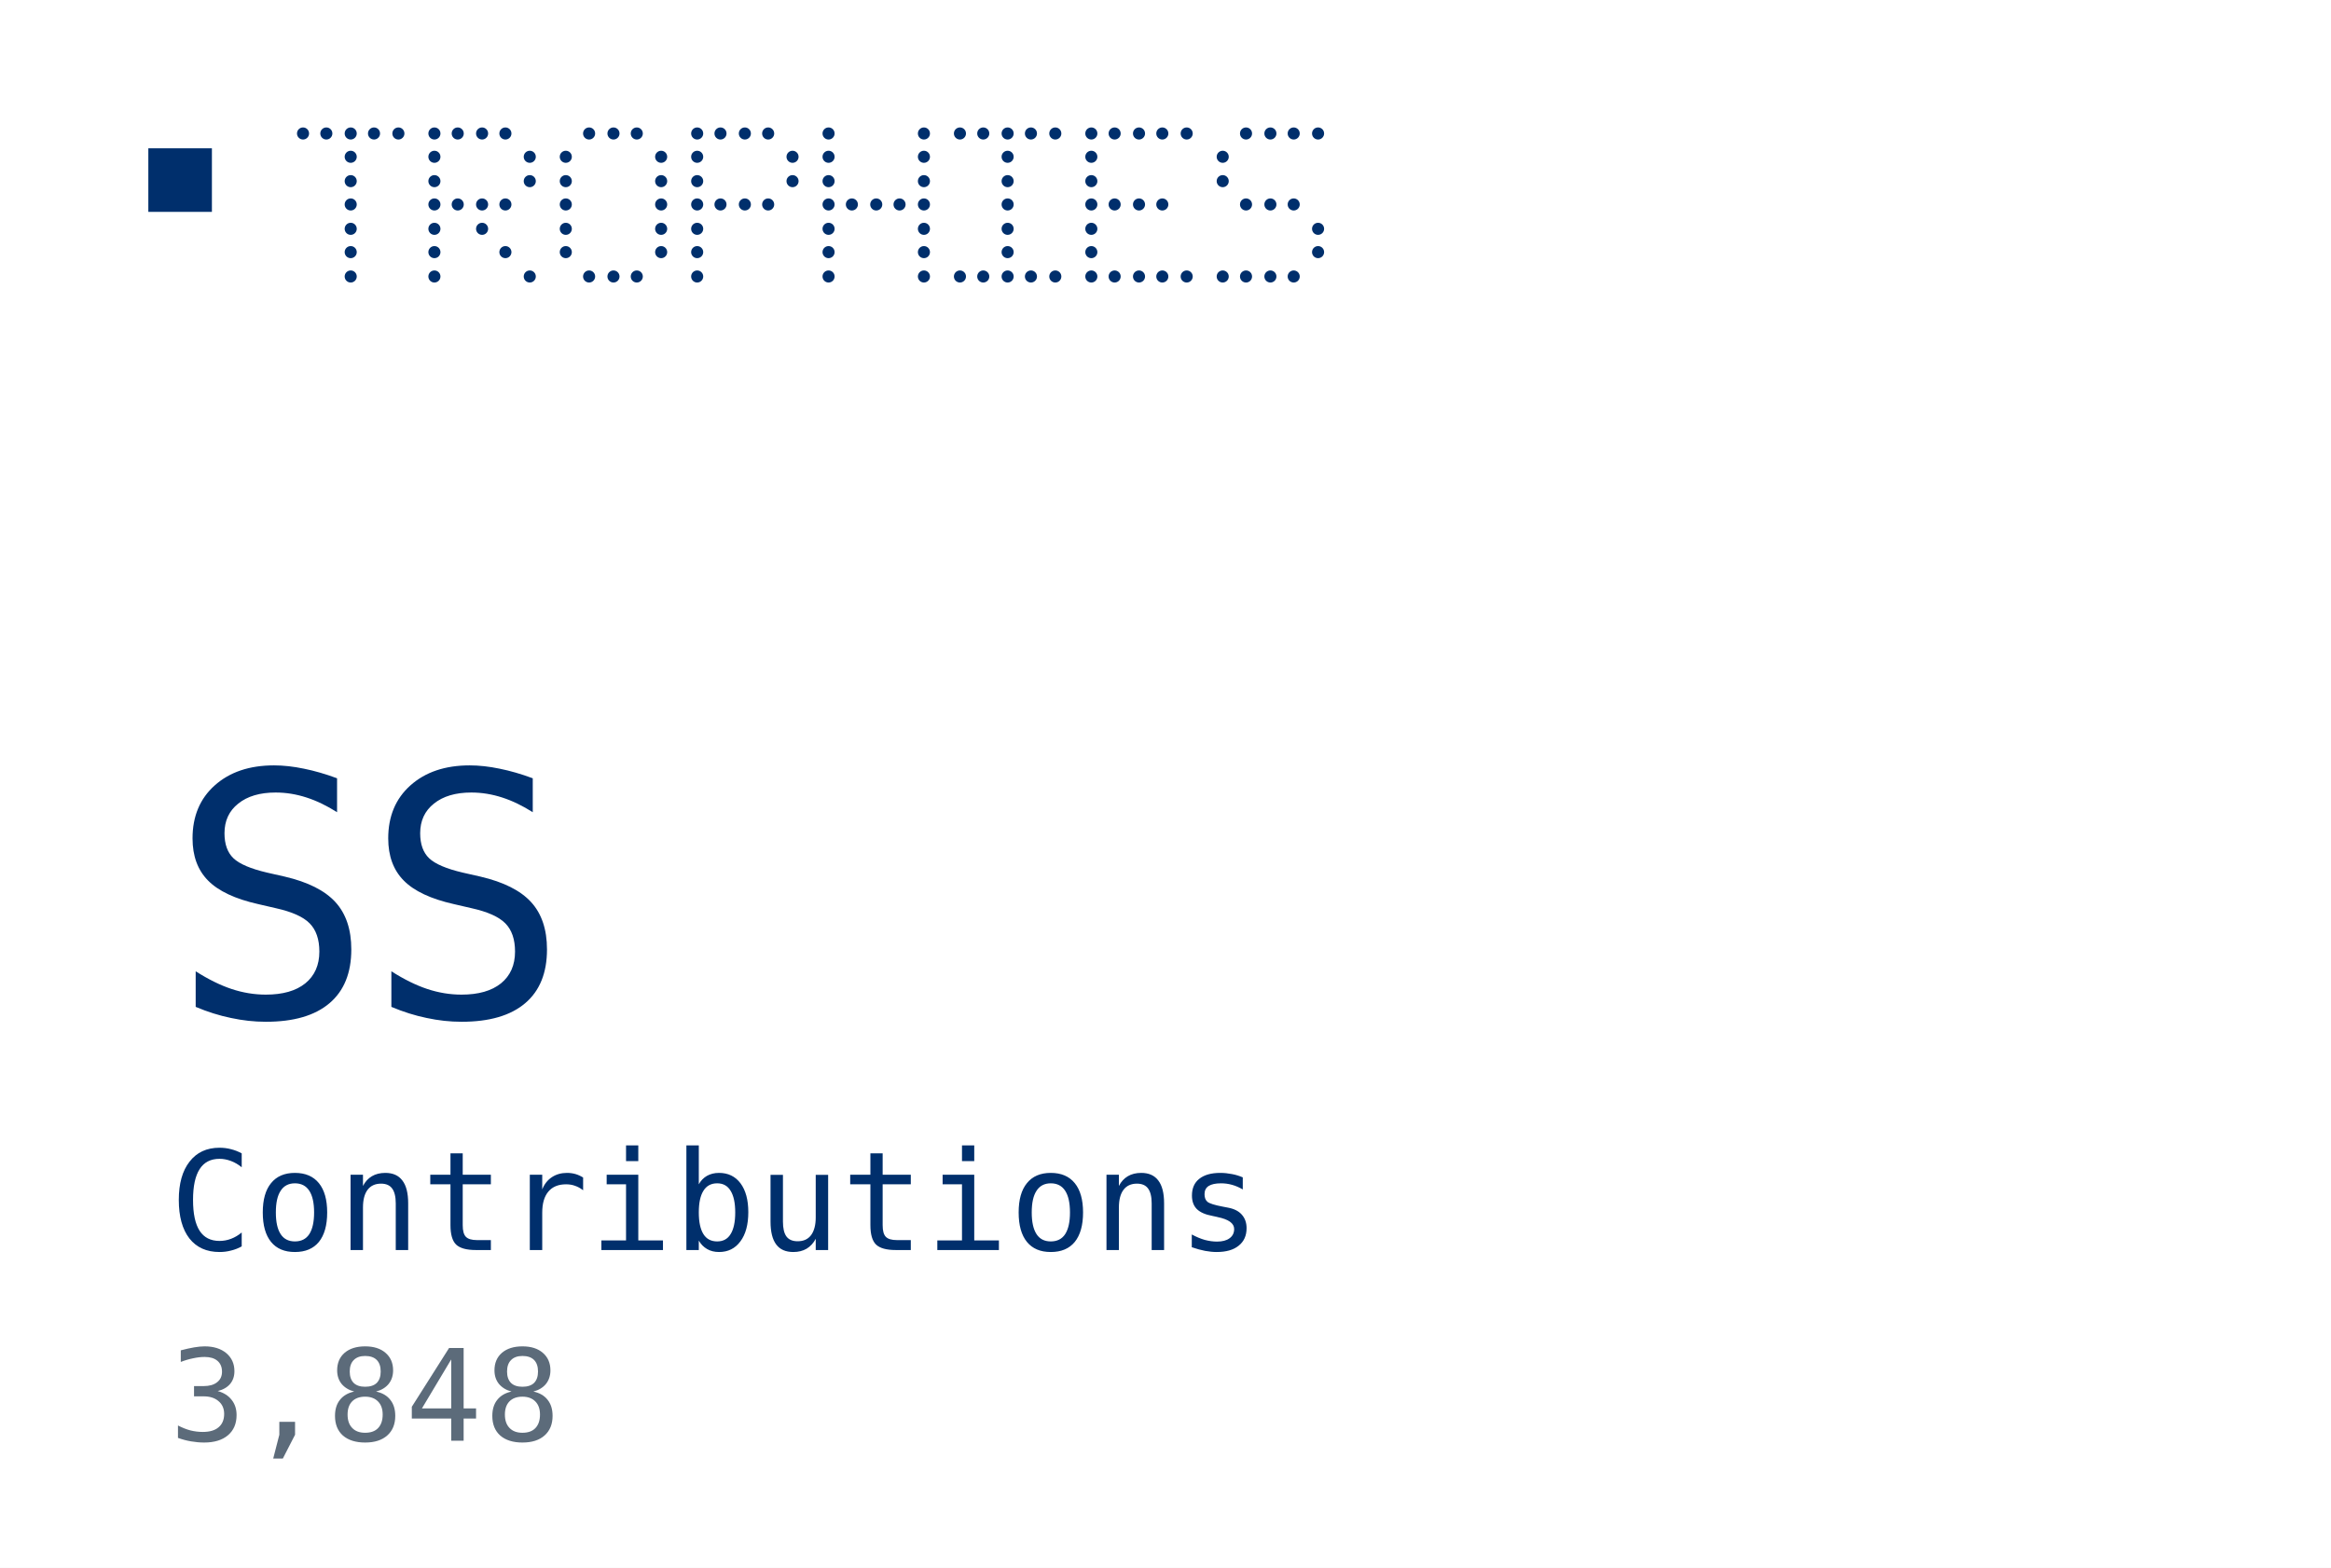
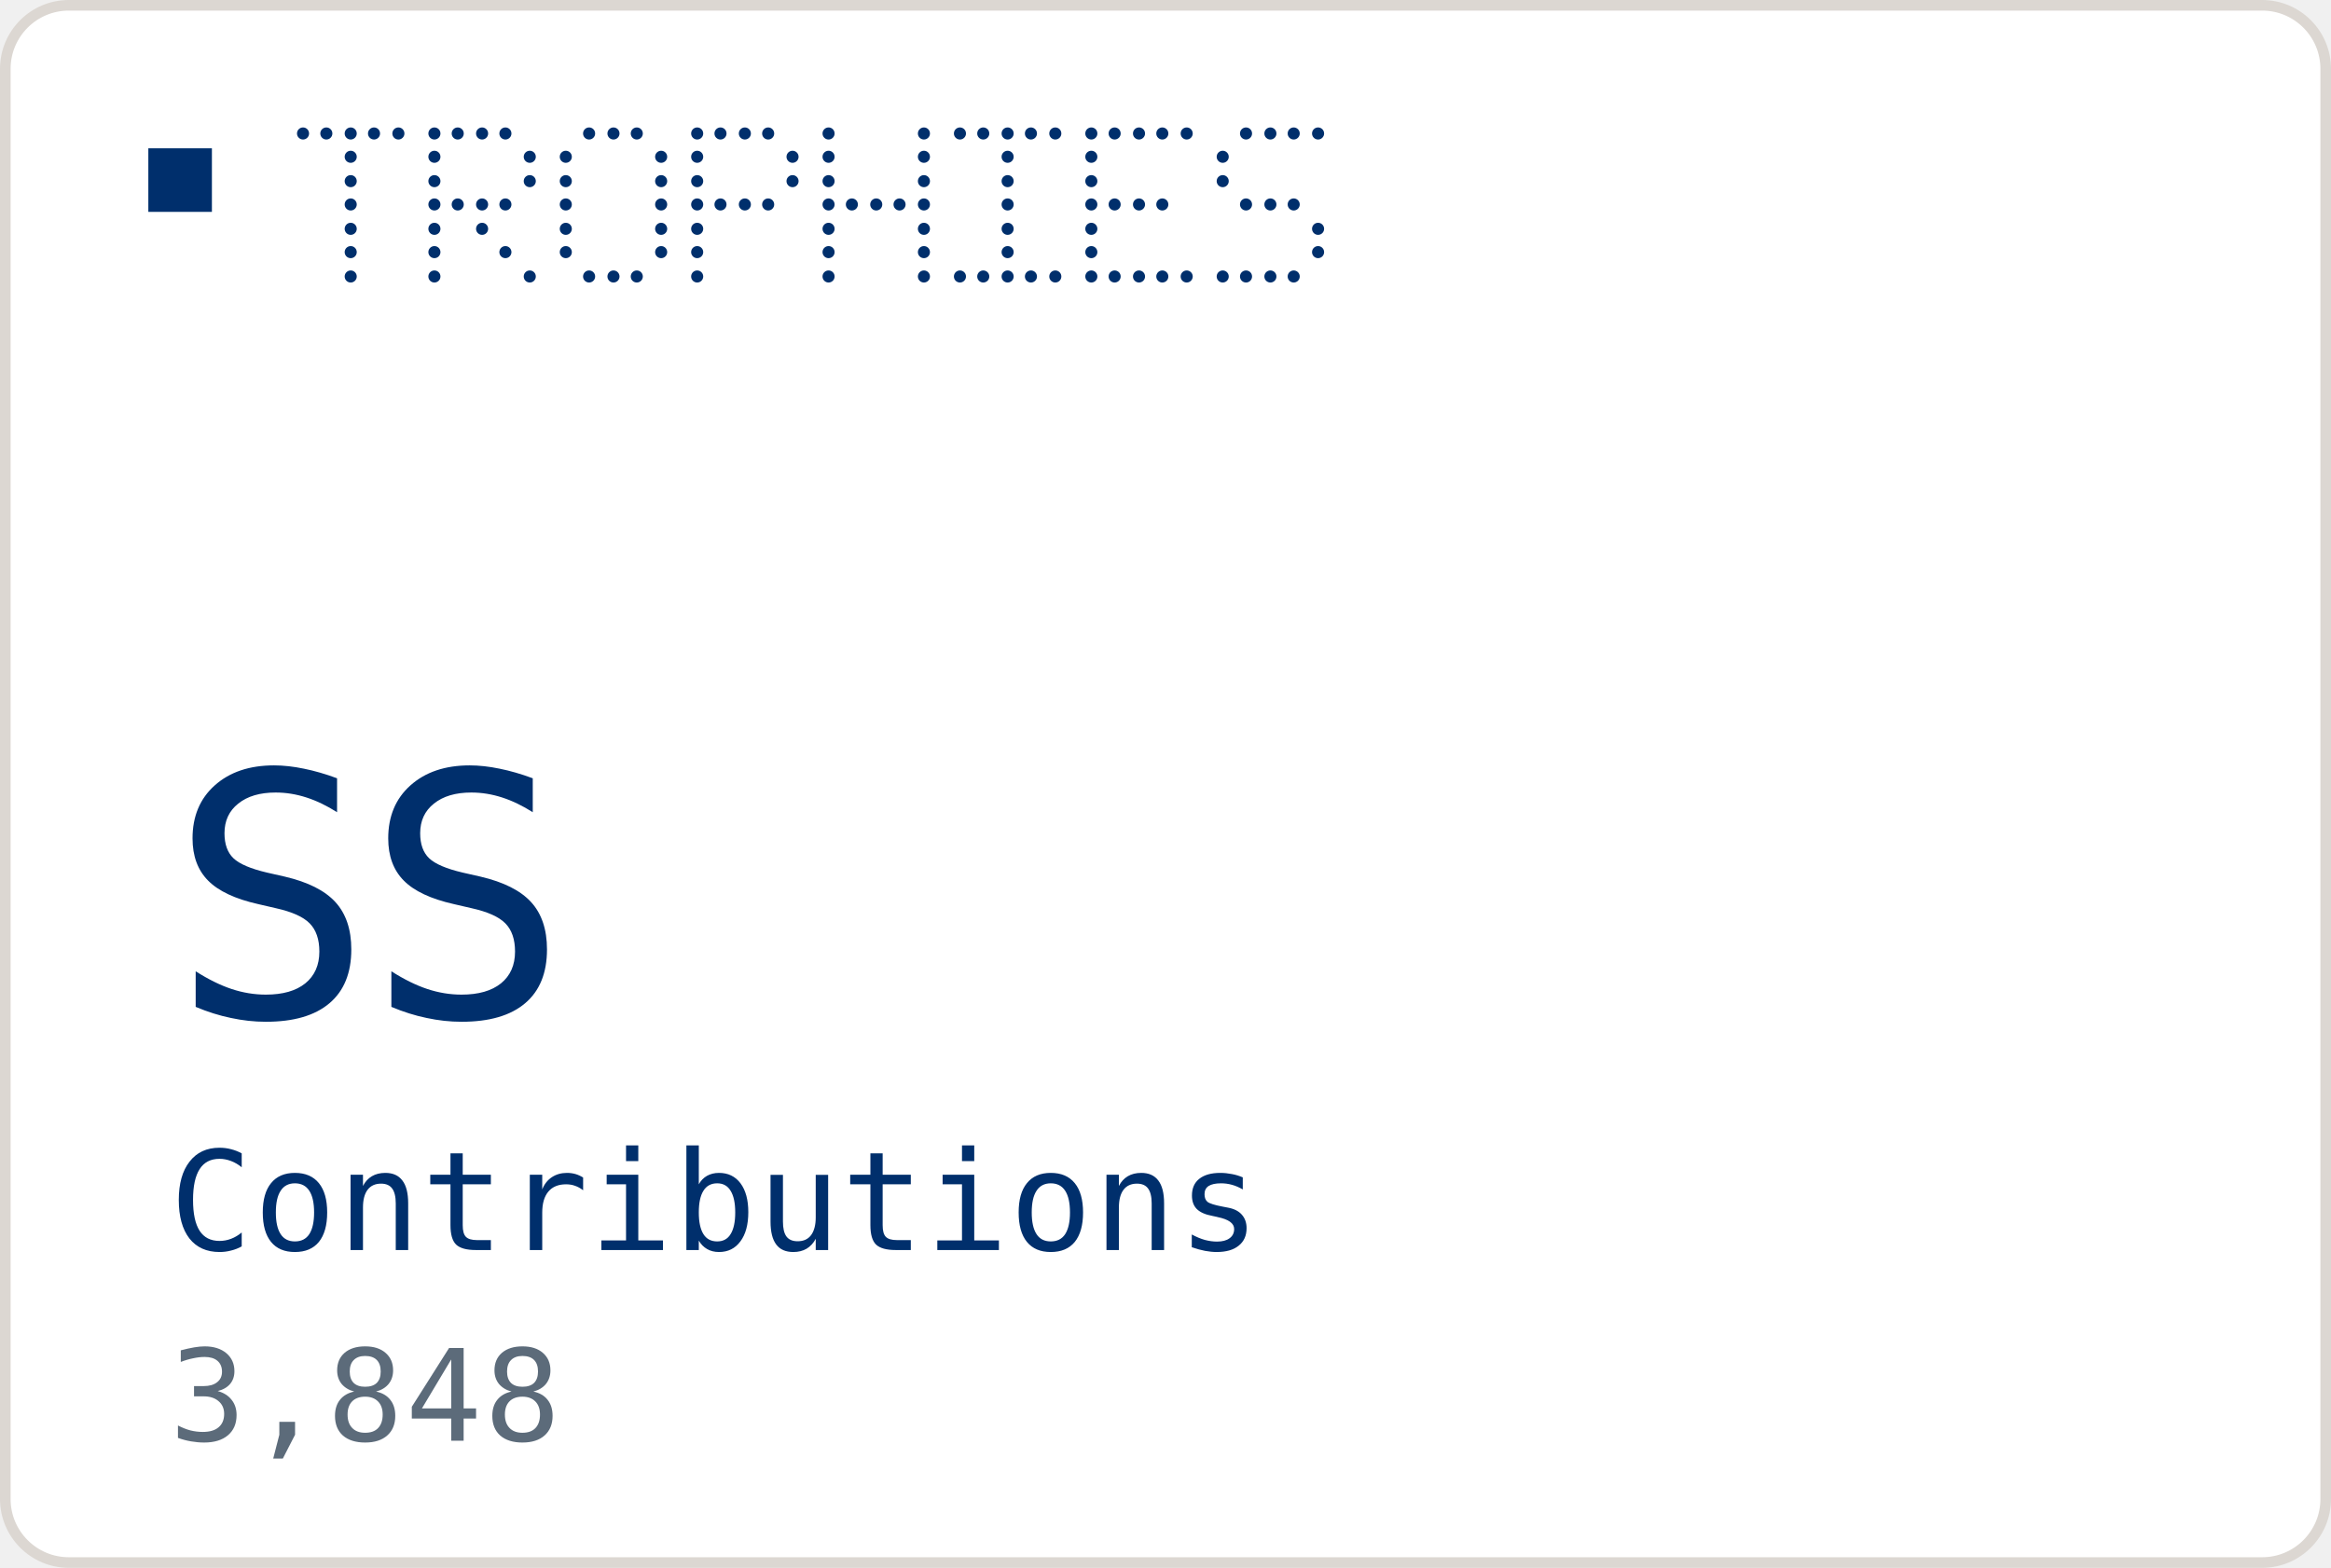
<svg xmlns="http://www.w3.org/2000/svg" width="220" height="148" viewBox="0 0 220 148" role="img">
-   <rect width="220" height="148" fill="#FFFFFF" />
+   <rect x="0.5" y="0.5" width="219" height="147" rx="6" fill="#FFFFFF" stroke="#DCD7D2" stroke-width="1" />
  <rect x="14" y="14" width="6" height="6" fill="#002F6C" />
  <circle cx="28.6" cy="12.6" r="0.57" fill="#002F6C" />
  <circle cx="30.8" cy="12.6" r="0.57" fill="#002F6C" />
  <circle cx="33.1" cy="12.6" r="0.57" fill="#002F6C" />
  <circle cx="35.3" cy="12.6" r="0.57" fill="#002F6C" />
  <circle cx="37.6" cy="12.6" r="0.57" fill="#002F6C" />
  <circle cx="33.1" cy="14.8" r="0.57" fill="#002F6C" />
  <circle cx="33.1" cy="17.1" r="0.57" fill="#002F6C" />
  <circle cx="33.1" cy="19.3" r="0.57" fill="#002F6C" />
  <circle cx="33.1" cy="21.6" r="0.57" fill="#002F6C" />
  <circle cx="33.1" cy="23.8" r="0.57" fill="#002F6C" />
  <circle cx="33.1" cy="26.1" r="0.57" fill="#002F6C" />
  <circle cx="41.0" cy="12.6" r="0.57" fill="#002F6C" />
  <circle cx="43.2" cy="12.6" r="0.57" fill="#002F6C" />
  <circle cx="45.5" cy="12.6" r="0.57" fill="#002F6C" />
  <circle cx="47.7" cy="12.6" r="0.57" fill="#002F6C" />
  <circle cx="41.0" cy="14.8" r="0.57" fill="#002F6C" />
  <circle cx="50.0" cy="14.8" r="0.57" fill="#002F6C" />
  <circle cx="41.0" cy="17.1" r="0.57" fill="#002F6C" />
  <circle cx="50.0" cy="17.1" r="0.57" fill="#002F6C" />
  <circle cx="41.0" cy="19.3" r="0.57" fill="#002F6C" />
  <circle cx="43.2" cy="19.3" r="0.57" fill="#002F6C" />
  <circle cx="45.5" cy="19.3" r="0.57" fill="#002F6C" />
  <circle cx="47.7" cy="19.3" r="0.57" fill="#002F6C" />
  <circle cx="41.0" cy="21.6" r="0.57" fill="#002F6C" />
  <circle cx="45.5" cy="21.6" r="0.57" fill="#002F6C" />
  <circle cx="41.0" cy="23.8" r="0.57" fill="#002F6C" />
  <circle cx="47.7" cy="23.8" r="0.57" fill="#002F6C" />
  <circle cx="41.0" cy="26.1" r="0.57" fill="#002F6C" />
  <circle cx="50.0" cy="26.1" r="0.57" fill="#002F6C" />
  <circle cx="55.6" cy="12.6" r="0.57" fill="#002F6C" />
  <circle cx="57.9" cy="12.6" r="0.57" fill="#002F6C" />
  <circle cx="60.1" cy="12.6" r="0.57" fill="#002F6C" />
  <circle cx="53.4" cy="14.8" r="0.57" fill="#002F6C" />
  <circle cx="62.4" cy="14.8" r="0.57" fill="#002F6C" />
  <circle cx="53.4" cy="17.1" r="0.57" fill="#002F6C" />
  <circle cx="62.4" cy="17.1" r="0.57" fill="#002F6C" />
  <circle cx="53.4" cy="19.3" r="0.57" fill="#002F6C" />
  <circle cx="62.4" cy="19.3" r="0.57" fill="#002F6C" />
  <circle cx="53.4" cy="21.6" r="0.57" fill="#002F6C" />
  <circle cx="62.4" cy="21.6" r="0.57" fill="#002F6C" />
  <circle cx="53.4" cy="23.8" r="0.57" fill="#002F6C" />
  <circle cx="62.4" cy="23.8" r="0.57" fill="#002F6C" />
  <circle cx="55.6" cy="26.1" r="0.57" fill="#002F6C" />
  <circle cx="57.9" cy="26.1" r="0.57" fill="#002F6C" />
  <circle cx="60.1" cy="26.1" r="0.57" fill="#002F6C" />
  <circle cx="65.8" cy="12.6" r="0.57" fill="#002F6C" />
  <circle cx="68.0" cy="12.6" r="0.57" fill="#002F6C" />
  <circle cx="70.3" cy="12.6" r="0.57" fill="#002F6C" />
  <circle cx="72.5" cy="12.6" r="0.57" fill="#002F6C" />
  <circle cx="65.8" cy="14.8" r="0.57" fill="#002F6C" />
  <circle cx="74.8" cy="14.8" r="0.57" fill="#002F6C" />
  <circle cx="65.8" cy="17.1" r="0.57" fill="#002F6C" />
  <circle cx="74.8" cy="17.1" r="0.57" fill="#002F6C" />
  <circle cx="65.8" cy="19.3" r="0.57" fill="#002F6C" />
  <circle cx="68.0" cy="19.3" r="0.57" fill="#002F6C" />
  <circle cx="70.3" cy="19.3" r="0.57" fill="#002F6C" />
  <circle cx="72.5" cy="19.3" r="0.57" fill="#002F6C" />
  <circle cx="65.8" cy="21.6" r="0.57" fill="#002F6C" />
  <circle cx="65.8" cy="23.8" r="0.57" fill="#002F6C" />
  <circle cx="65.8" cy="26.1" r="0.57" fill="#002F6C" />
  <circle cx="78.2" cy="12.6" r="0.57" fill="#002F6C" />
  <circle cx="87.2" cy="12.6" r="0.57" fill="#002F6C" />
  <circle cx="78.2" cy="14.8" r="0.57" fill="#002F6C" />
  <circle cx="87.2" cy="14.8" r="0.57" fill="#002F6C" />
  <circle cx="78.2" cy="17.1" r="0.57" fill="#002F6C" />
  <circle cx="87.2" cy="17.1" r="0.57" fill="#002F6C" />
  <circle cx="78.2" cy="19.3" r="0.57" fill="#002F6C" />
  <circle cx="80.4" cy="19.3" r="0.57" fill="#002F6C" />
  <circle cx="82.7" cy="19.3" r="0.57" fill="#002F6C" />
  <circle cx="84.9" cy="19.3" r="0.57" fill="#002F6C" />
  <circle cx="87.2" cy="19.3" r="0.57" fill="#002F6C" />
  <circle cx="78.2" cy="21.6" r="0.57" fill="#002F6C" />
  <circle cx="87.2" cy="21.6" r="0.57" fill="#002F6C" />
  <circle cx="78.2" cy="23.8" r="0.57" fill="#002F6C" />
  <circle cx="87.2" cy="23.8" r="0.57" fill="#002F6C" />
  <circle cx="78.2" cy="26.1" r="0.57" fill="#002F6C" />
  <circle cx="87.2" cy="26.1" r="0.57" fill="#002F6C" />
  <circle cx="90.6" cy="12.6" r="0.57" fill="#002F6C" />
  <circle cx="92.8" cy="12.6" r="0.57" fill="#002F6C" />
  <circle cx="95.1" cy="12.6" r="0.57" fill="#002F6C" />
  <circle cx="97.3" cy="12.6" r="0.57" fill="#002F6C" />
  <circle cx="99.6" cy="12.6" r="0.57" fill="#002F6C" />
  <circle cx="95.1" cy="14.8" r="0.57" fill="#002F6C" />
  <circle cx="95.1" cy="17.1" r="0.57" fill="#002F6C" />
  <circle cx="95.1" cy="19.3" r="0.57" fill="#002F6C" />
  <circle cx="95.1" cy="21.6" r="0.57" fill="#002F6C" />
  <circle cx="95.1" cy="23.8" r="0.57" fill="#002F6C" />
  <circle cx="90.6" cy="26.1" r="0.57" fill="#002F6C" />
  <circle cx="92.8" cy="26.1" r="0.57" fill="#002F6C" />
  <circle cx="95.1" cy="26.1" r="0.57" fill="#002F6C" />
  <circle cx="97.3" cy="26.1" r="0.57" fill="#002F6C" />
  <circle cx="99.6" cy="26.1" r="0.57" fill="#002F6C" />
  <circle cx="103.0" cy="12.6" r="0.57" fill="#002F6C" />
  <circle cx="105.2" cy="12.6" r="0.57" fill="#002F6C" />
  <circle cx="107.5" cy="12.6" r="0.57" fill="#002F6C" />
  <circle cx="109.7" cy="12.6" r="0.57" fill="#002F6C" />
  <circle cx="112.0" cy="12.6" r="0.57" fill="#002F6C" />
  <circle cx="103.0" cy="14.8" r="0.57" fill="#002F6C" />
  <circle cx="103.0" cy="17.1" r="0.57" fill="#002F6C" />
  <circle cx="103.0" cy="19.3" r="0.57" fill="#002F6C" />
  <circle cx="105.2" cy="19.3" r="0.57" fill="#002F6C" />
  <circle cx="107.5" cy="19.3" r="0.57" fill="#002F6C" />
  <circle cx="109.7" cy="19.3" r="0.57" fill="#002F6C" />
  <circle cx="103.0" cy="21.6" r="0.57" fill="#002F6C" />
  <circle cx="103.0" cy="23.8" r="0.57" fill="#002F6C" />
  <circle cx="103.0" cy="26.1" r="0.57" fill="#002F6C" />
  <circle cx="105.2" cy="26.1" r="0.57" fill="#002F6C" />
  <circle cx="107.5" cy="26.1" r="0.57" fill="#002F6C" />
  <circle cx="109.7" cy="26.1" r="0.57" fill="#002F6C" />
  <circle cx="112.0" cy="26.1" r="0.57" fill="#002F6C" />
  <circle cx="117.6" cy="12.6" r="0.57" fill="#002F6C" />
  <circle cx="119.9" cy="12.6" r="0.57" fill="#002F6C" />
  <circle cx="122.1" cy="12.6" r="0.57" fill="#002F6C" />
  <circle cx="124.4" cy="12.6" r="0.57" fill="#002F6C" />
  <circle cx="115.4" cy="14.8" r="0.57" fill="#002F6C" />
  <circle cx="115.4" cy="17.1" r="0.57" fill="#002F6C" />
  <circle cx="117.6" cy="19.3" r="0.57" fill="#002F6C" />
  <circle cx="119.9" cy="19.3" r="0.57" fill="#002F6C" />
  <circle cx="122.1" cy="19.3" r="0.57" fill="#002F6C" />
  <circle cx="124.4" cy="21.6" r="0.57" fill="#002F6C" />
  <circle cx="124.4" cy="23.8" r="0.57" fill="#002F6C" />
  <circle cx="115.4" cy="26.1" r="0.57" fill="#002F6C" />
  <circle cx="117.6" cy="26.1" r="0.57" fill="#002F6C" />
  <circle cx="119.9" cy="26.1" r="0.57" fill="#002F6C" />
  <circle cx="122.1" cy="26.1" r="0.57" fill="#002F6C" />
  <text x="16" y="96" fill="#002F6C" font-family="ui-monospace, Geist Mono, monospace" font-size="32" letter-spacing="-0.8" dominant-baseline="auto">SS</text>
  <text x="16" y="118" fill="#002F6C" font-family="ui-monospace, Geist Mono, monospace" font-size="13" letter-spacing="0.1" dominant-baseline="auto">Contributions</text>
  <text x="16" y="136" fill="#5C6B7A" font-family="ui-monospace, Geist Mono, monospace" font-size="12" letter-spacing="0.2" dominant-baseline="auto">3,848</text>
</svg>
